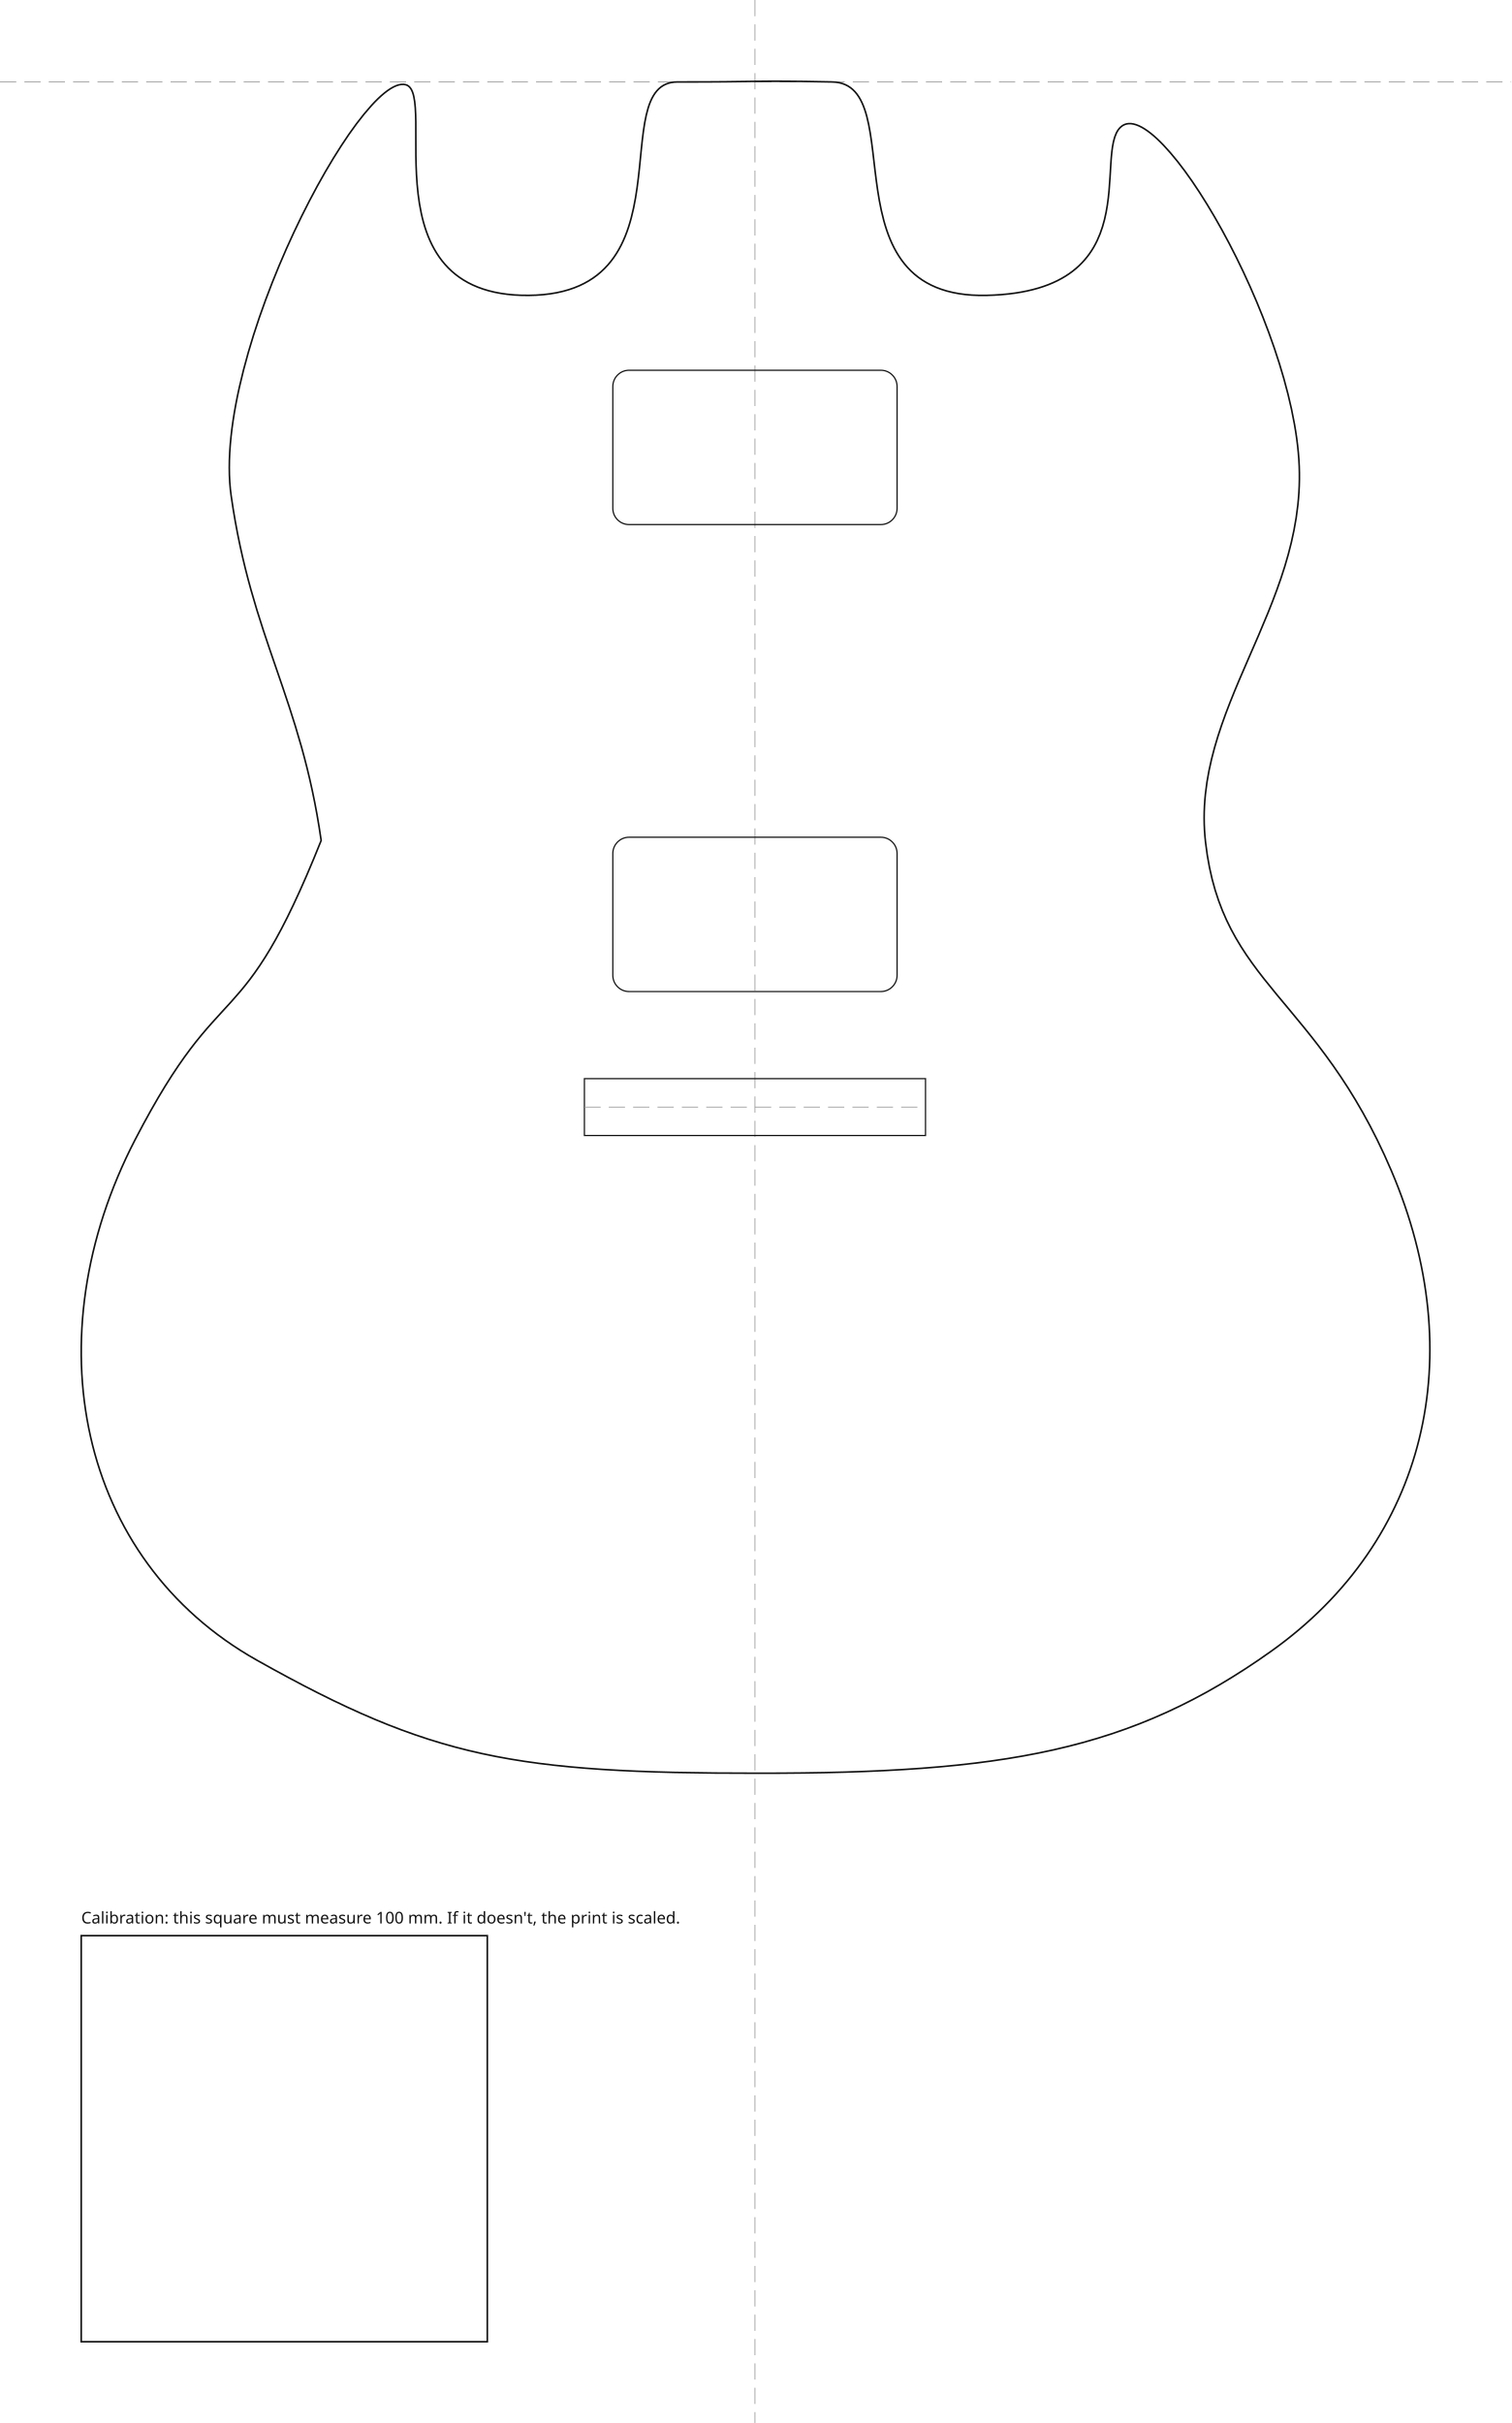
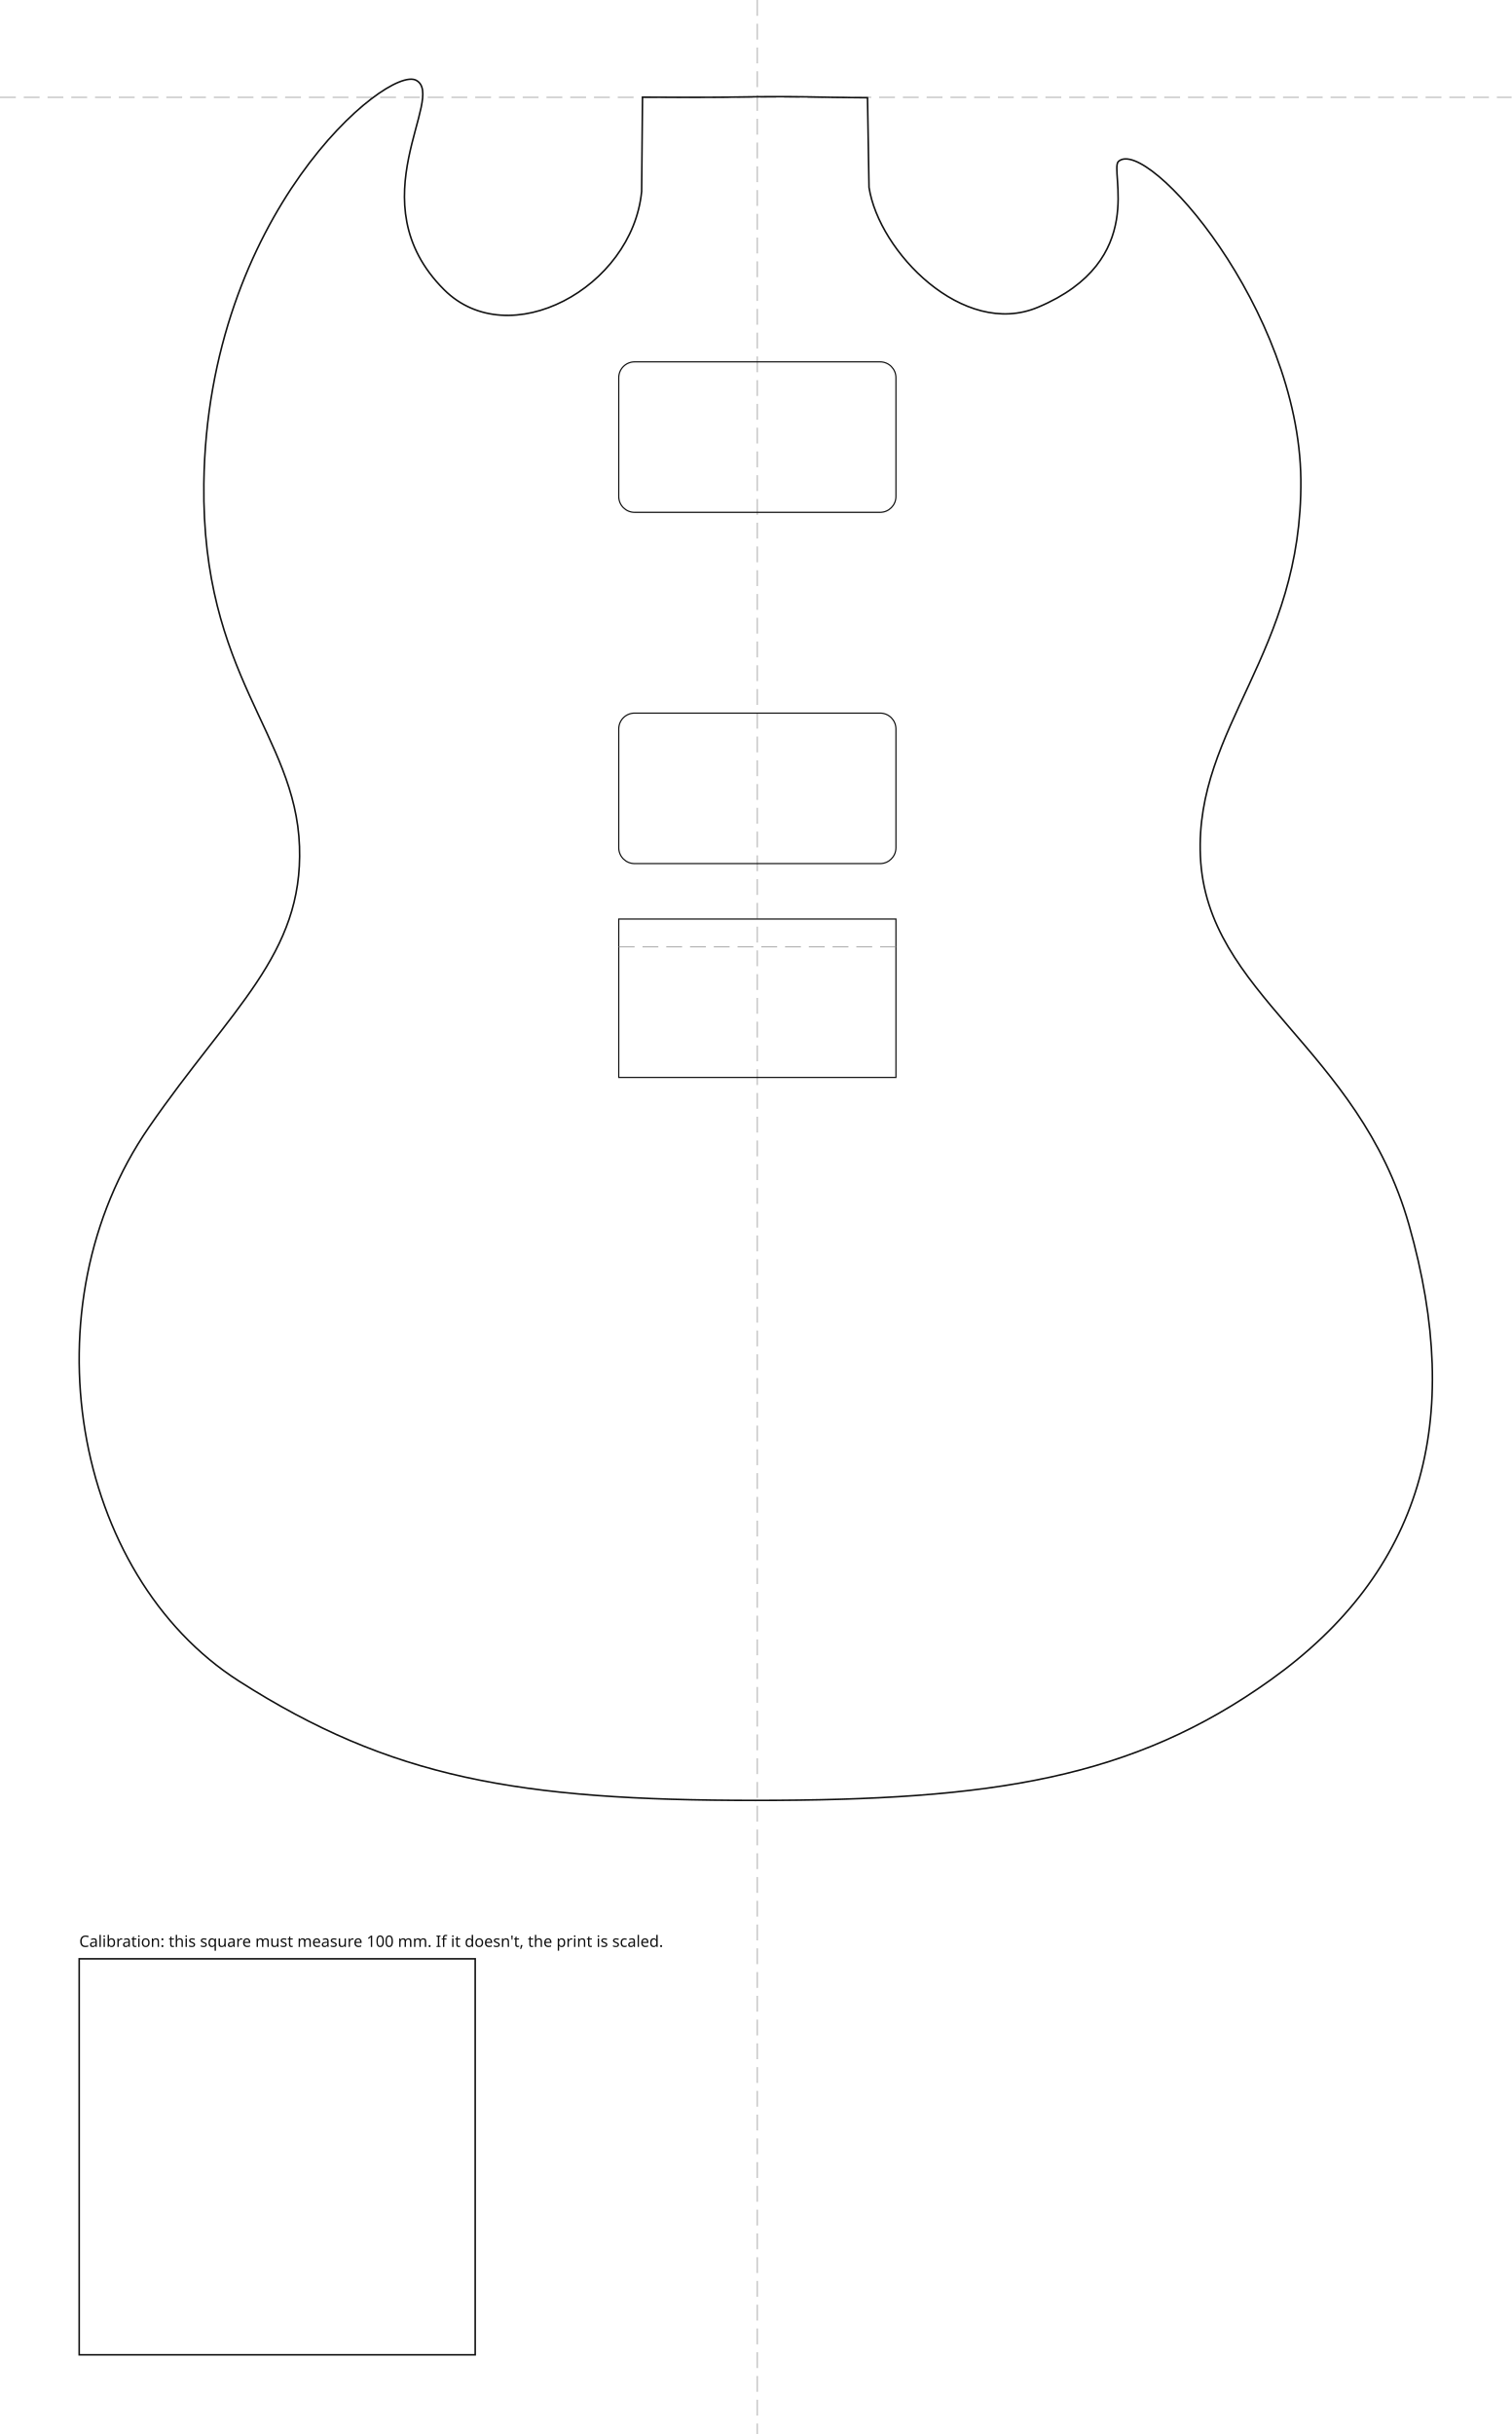
- <svg xmlns="http://www.w3.org/2000/svg" width="372.11mm" height="596.69mm" viewBox="-185.91 -20.18 372.11 596.69">
+ <svg xmlns="http://www.w3.org/2000/svg" width="381.72mm" height="614.65mm" viewBox="-191.25 -24.58 381.72 614.65">
  <style>
.outline{fill:none;stroke:#111;stroke-width:0.4}
.rout{fill:none;stroke:#111;stroke-width:0.3}
.guide{fill:none;stroke:#999;stroke-width:0.2;stroke-dasharray:4 2}
.cal{fill:none;stroke:#111;stroke-width:0.4}
.label{font-family:sans-serif;font-size:4px;fill:#111}
</style>
  <g id="guides">
-     <line class="guide" x1="0" y1="-20.18" x2="0" y2="576.50" />
-     <line class="guide" x1="-185.91" y1="0" x2="186.21" y2="0" />
+     <line class="guide" x1="0" y1="-24.58" x2="0" y2="590.07" />
+     <line class="guide" x1="-191.25" y1="0" x2="190.47" y2="0" />
  </g>
  <g id="body">
-     <path class="outline" d="M -19.05 0.00 C -37.22 -0.04, -15.29 52.17, -55.68 52.56 C -96.07 52.95, -77.91 2.92, -85.97 0.69 C -97.14 -2.39, -133.98 66.95, -128.98 101.95 C -123.98 136.95, -111.82 151.80, -106.82 186.80 C -126.82 236.80, -130.81 218.35, -152.63 260.47 C -177.87 309.20, -166.73 363.89, -122.60 388.69 C -79.60 412.86, -59.08 416.50, 0.92 416.50 C 60.92 416.50, 92.48 411.18, 127.25 386.36 C 165.42 359.11, 176.15 313.71, 156.73 268.15 C 138.39 225.13, 114.99 222.33, 110.96 187.25 C 107.22 154.62, 135.40 129.64, 134.03 94.64 C 132.64 59.32, 99.31 2.58, 90.05 11.12 C 83.10 17.53, 97.42 51.62, 57.04 52.56 C 16.67 53.49, 38.58 0.42, 19.05 0.00 C -1.22 -0.43, 1.22 0.04, -19.05 0.00 Z" />
+     <path class="outline" d="M -19.05 0.00 C -19.05 0.00, -29.00 -0.04, -29.00 -0.04 C -29.00 -0.04, -29.22 23.78, -29.22 23.78 C -31.59 48.15, -62.76 64.90, -79.12 48.56 C -101.37 26.33, -78.37 -0.17, -86.17 -4.31 C -93.49 -8.19, -138.92 29.57, -139.77 97.55 C -140.38 146.10, -116.60 160.80, -115.62 189.19 C -114.68 216.45, -132.81 229.94, -153.63 260.07 C -184.83 305.22, -172.99 373.07, -130.88 399.96 C -92.57 424.42, -60.46 430.07, -0.46 430.07 C 59.54 430.07, 94.78 424.52, 129.55 399.69 C 167.72 372.44, 178.68 334.40, 164.55 284.70 C 151.75 239.72, 113.39 226.69, 111.88 191.62 C 110.48 159.01, 137.71 140.22, 137.25 96.48 C 136.79 53.54, 98.47 9.77, 91.20 16.18 C 88.76 18.33, 99.00 41.21, 70.84 53.02 C 51.97 60.93, 30.72 39.02, 28.20 22.74 C 28.20 22.74, 27.82 0.10, 27.82 0.10 C 27.82 0.10, 19.05 0.00, 19.05 0.00 C -1.22 -0.43, 1.22 0.04, -19.05 0.00 Z" />
  </g>
  <g id="bridge">
-     <rect class="rout" x="-42.00" y="245.45" width="84.00" height="14.00" />
-     <line class="guide" x1="-42.00" y1="252.45" x2="42.00" y2="252.45" />
+     <rect class="rout" x="-35.00" y="207.50" width="70.00" height="40.00" />
+     <line class="guide" x1="-35.00" y1="214.50" x2="35.00" y2="214.50" />
  </g>
  <g id="pickups">
-     <rect class="rout" x="-35.00" y="71.00" width="70.00" height="38.00" rx="4.00" transform="rotate(0.00 0.00 90.00)" />
-     <rect class="rout" x="-35.00" y="186.00" width="70.00" height="38.00" rx="4.00" transform="rotate(0.00 0.00 205.00)" />
+     <rect class="rout" x="-35.00" y="66.80" width="70.00" height="38.00" rx="4.00" transform="rotate(0.00 0.00 85.80)" />
+     <rect class="rout" x="-35.00" y="155.50" width="70.00" height="38.00" rx="4.00" transform="rotate(0.00 0.00 174.50)" />
  </g>
  <g id="calibration">
-     <rect class="cal" x="-165.91" y="456.50" width="100.00" height="100.00" />
-     <text class="label" x="-165.91" y="453.50">Calibration: this square must measure 100 mm. If it doesn't, the print is scaled.</text>
+     <rect class="cal" x="-171.25" y="470.07" width="100.00" height="100.00" />
+     <text class="label" x="-171.25" y="467.07">Calibration: this square must measure 100 mm. If it doesn't, the print is scaled.</text>
  </g>
</svg>
